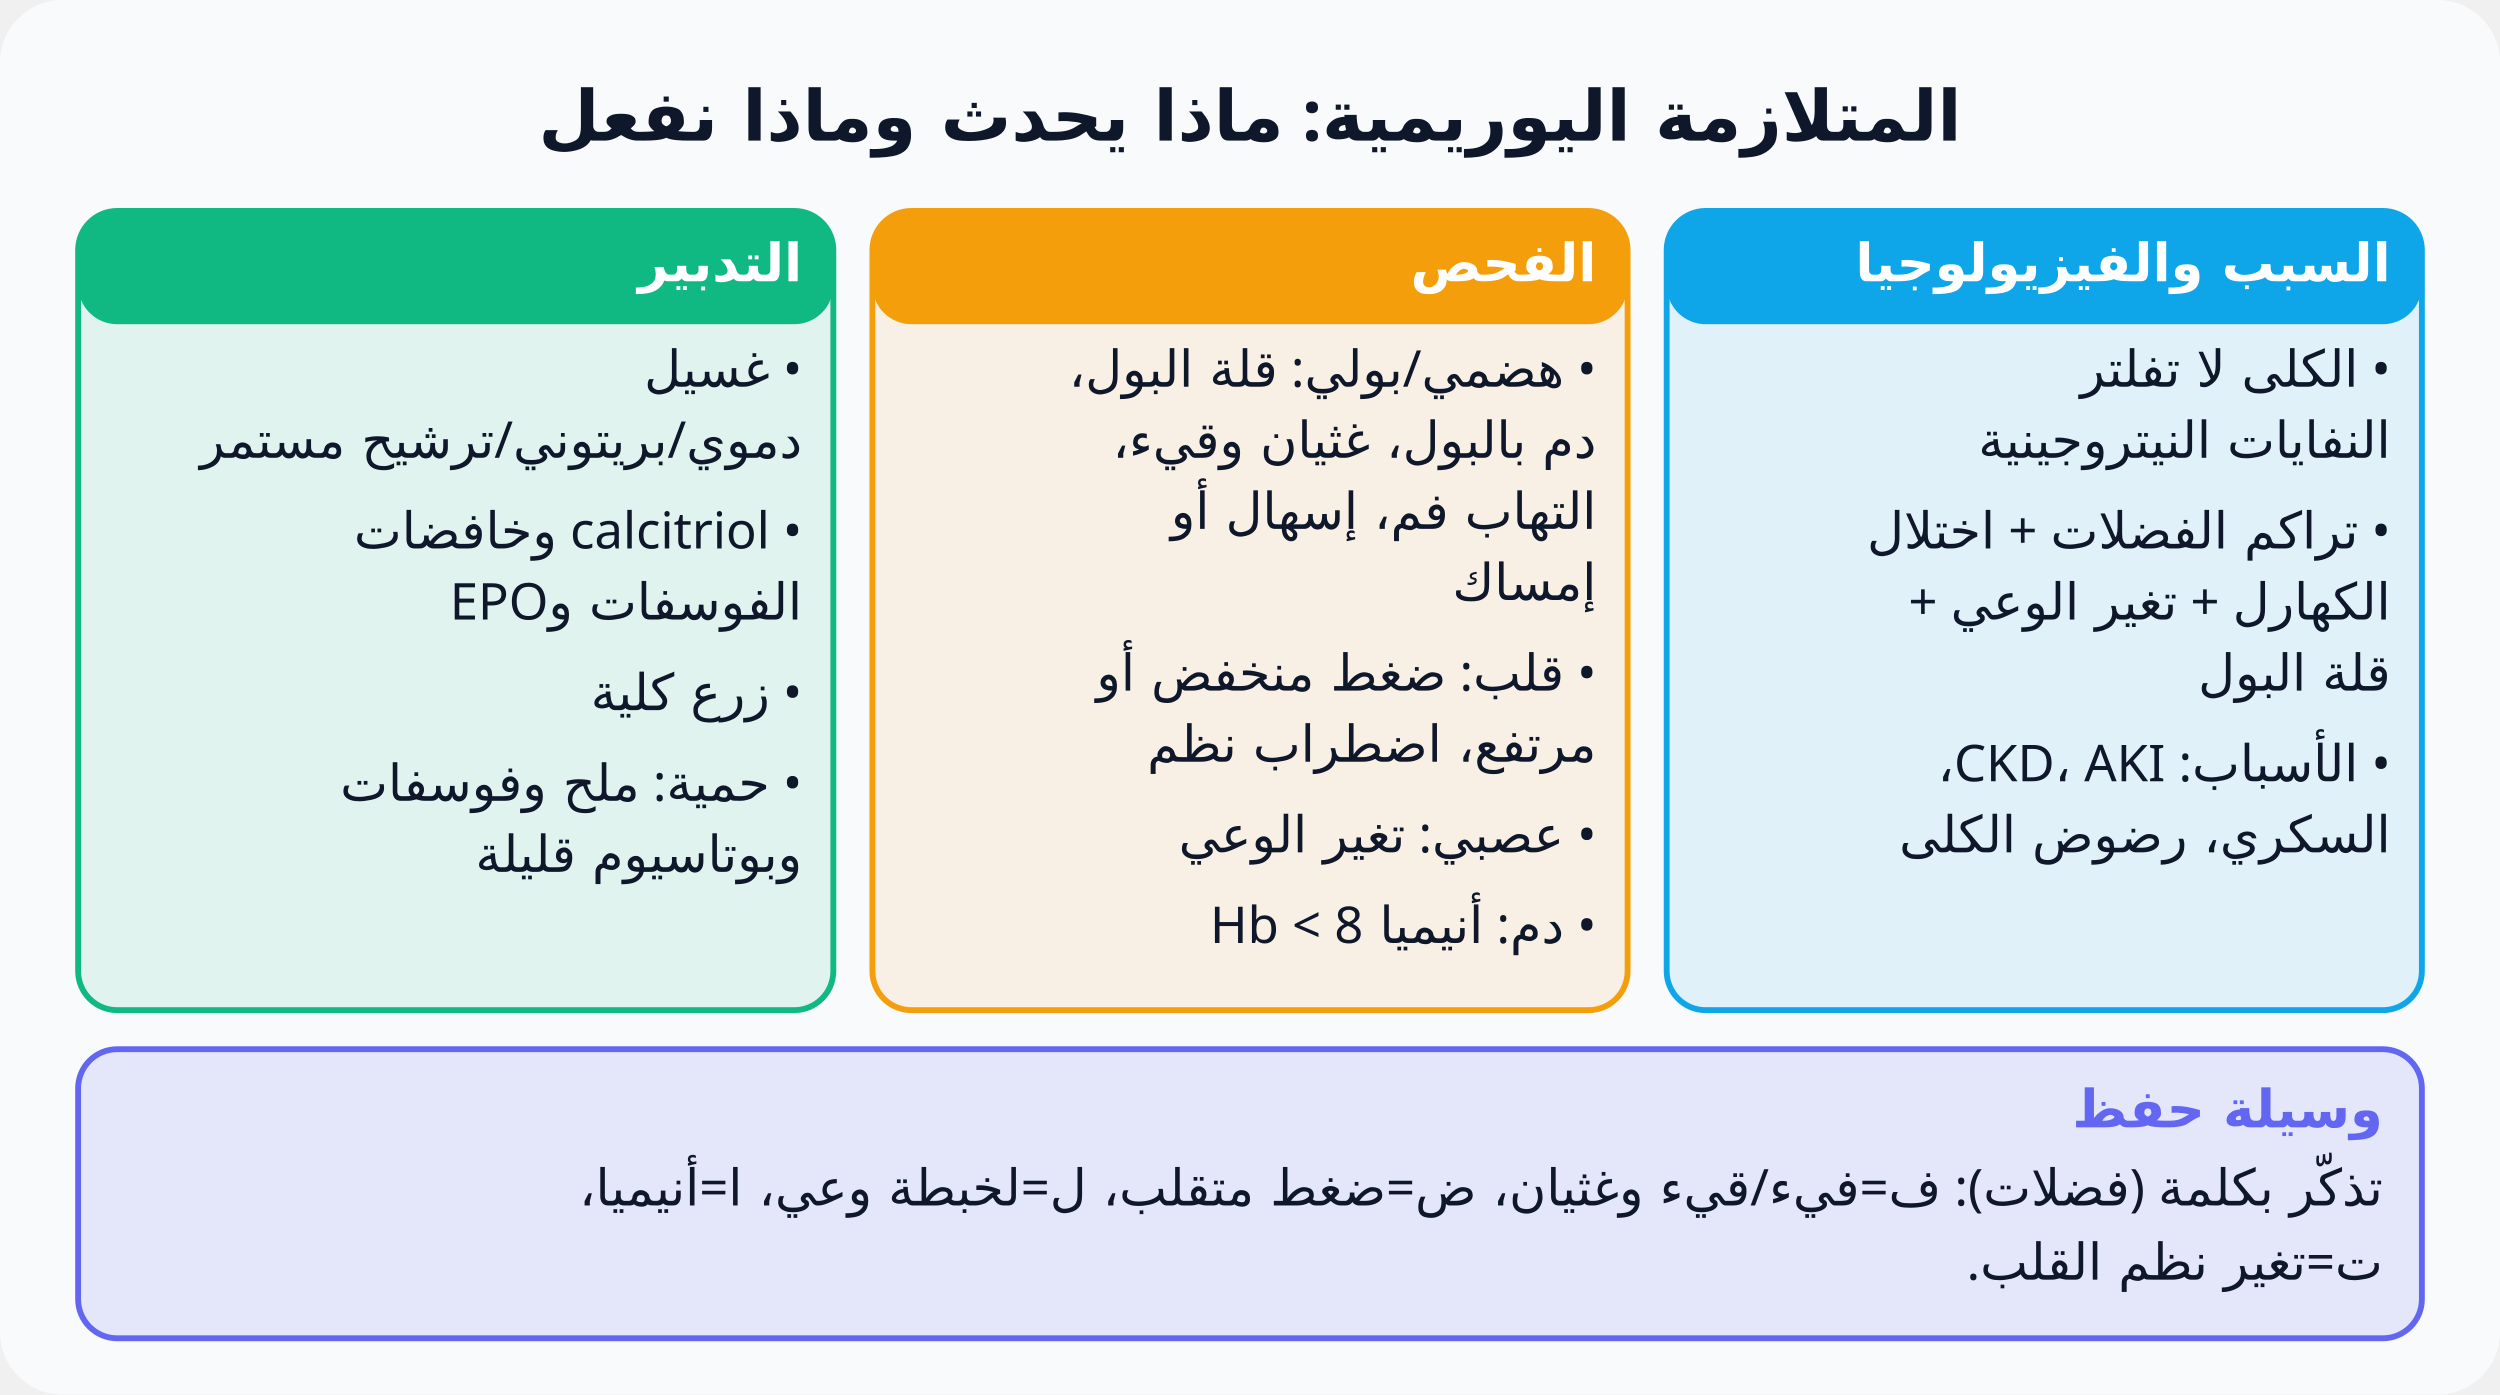
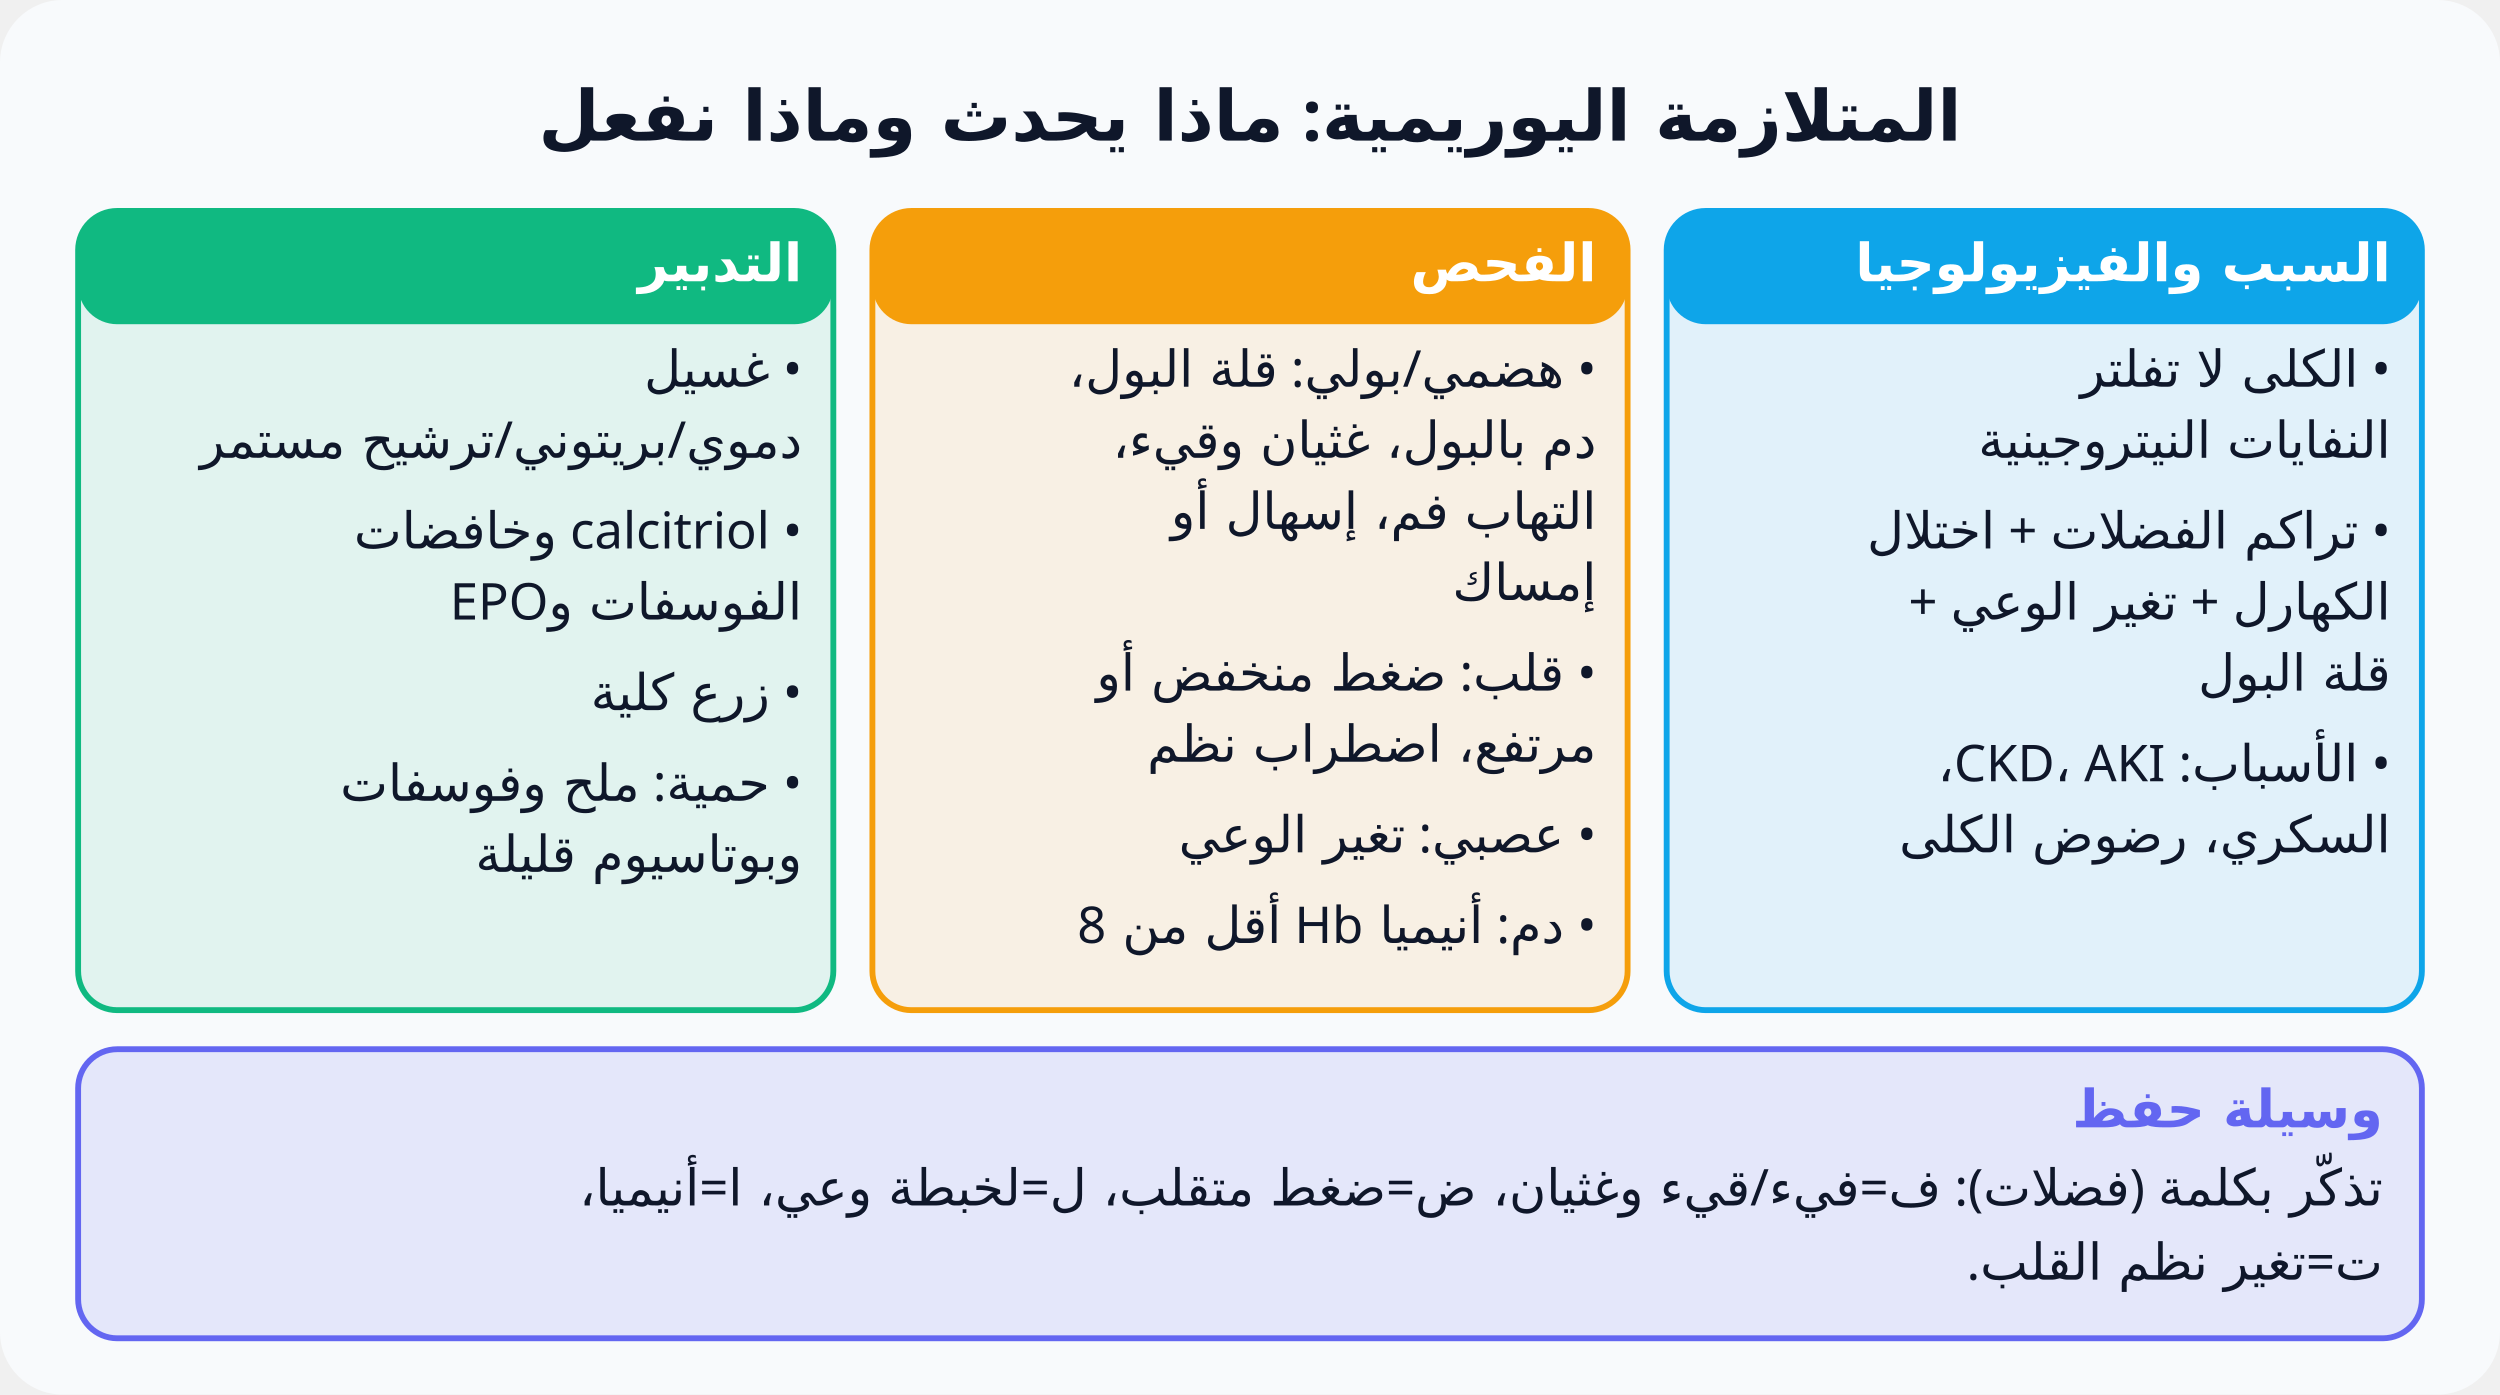
<svg xmlns="http://www.w3.org/2000/svg" viewBox="0 0 640 357" font-family="Cairo, Tahoma, sans-serif" direction="rtl">
  <rect width="640" height="357" rx="16" fill="#f8fafc" />
  <text x="320" y="36" text-anchor="middle" font-size="18" font-weight="800" fill="#0f172a">المتلازمة اليوريمية: ماذا يحدث وماذا نفعل</text>
  <rect x="426.667" y="54" width="193.333" height="204.6" rx="10" fill="#0ea5e9" fill-opacity="0.1" stroke="#0ea5e9" stroke-width="1.5" />
  <rect x="426.667" y="54" width="193.333" height="29" rx="10" fill="#0ea5e9" />
  <text x="612" y="72" text-anchor="start" font-size="13.5" font-weight="800" fill="#fff">السبب والفيزيولوجيا</text>
  <text x="612" y="99" text-anchor="start" font-size="13" fill="#0f172a">• الكلى لا تفلتر</text>
  <text x="612" y="117.2" text-anchor="start" font-size="13" fill="#0f172a">النفايات النيتروجينية</text>
  <text x="612" y="140.4" text-anchor="start" font-size="13" fill="#0f172a">• تراكم الفضلات + اختلال</text>
  <text x="612" y="158.6" text-anchor="start" font-size="13" fill="#0f172a">الكهارل + تغير الوعي +</text>
  <text x="612" y="176.8" text-anchor="start" font-size="13" fill="#0f172a">قلة البول</text>
  <text x="612" y="200" text-anchor="start" font-size="13" fill="#0f172a">• الأسباب: CKD، AKI،</text>
  <text x="612" y="218.2" text-anchor="start" font-size="13" fill="#0f172a">السكري، رضوض الكلى</text>
  <rect x="223.333" y="54" width="193.333" height="204.6" rx="10" fill="#f59e0b" fill-opacity="0.1" stroke="#f59e0b" stroke-width="1.5" />
  <rect x="223.333" y="54" width="193.333" height="29" rx="10" fill="#f59e0b" />
  <text x="408.667" y="72" text-anchor="start" font-size="13.5" font-weight="800" fill="#fff">الفحص</text>
  <text x="408.667" y="99" text-anchor="start" font-size="13" fill="#0f172a">• هضمي/بولي: قلة البول،</text>
  <text x="408.667" y="117.2" text-anchor="start" font-size="13" fill="#0f172a">دم بالبول، غثيان وقيء،</text>
  <text x="408.667" y="135.4" text-anchor="start" font-size="13" fill="#0f172a">التهاب فم، إسهال أو</text>
  <text x="408.667" y="153.6" text-anchor="start" font-size="13" fill="#0f172a">إمساك</text>
  <text x="408.667" y="176.8" text-anchor="start" font-size="13" fill="#0f172a">• قلب: ضغط منخفض أو</text>
  <text x="408.667" y="195" text-anchor="start" font-size="13" fill="#0f172a">مرتفع، اضطراب نظم</text>
  <text x="408.667" y="218.2" text-anchor="start" font-size="13" fill="#0f172a">• عصبي: تغير الوعي</text>
-   <text x="408.667" y="241.4" text-anchor="start" font-size="13" fill="#0f172a">• دم: أنيميا Hb &lt; 8</text>
+   <text x="408.667" y="241.4" text-anchor="start" font-size="13" fill="#0f172a">• دم: أنيميا Hb أقل من 8</text>
  <rect x="20" y="54" width="193.333" height="204.6" rx="10" fill="#10b981" fill-opacity="0.1" stroke="#10b981" stroke-width="1.5" />
  <rect x="20" y="54" width="193.333" height="29" rx="10" fill="#10b981" />
  <text x="205.333" y="72" text-anchor="start" font-size="13.5" font-weight="800" fill="#fff">التدبير</text>
  <text x="205.333" y="99" text-anchor="start" font-size="13" fill="#0f172a">• غسيل</text>
  <text x="205.333" y="117.2" text-anchor="start" font-size="13" fill="#0f172a">دموي/بريتوني/ترشيح مستمر</text>
  <text x="205.333" y="140.4" text-anchor="start" font-size="13" fill="#0f172a">• calcitriol وخافضات</text>
  <text x="205.333" y="158.6" text-anchor="start" font-size="13" fill="#0f172a">الفوسفات وEPO</text>
  <text x="205.333" y="181.8" text-anchor="start" font-size="13" fill="#0f172a">• زرع كلية</text>
  <text x="205.333" y="205" text-anchor="start" font-size="13" fill="#0f172a">• حمية: ملح وفوسفات</text>
  <text x="205.333" y="223.2" text-anchor="start" font-size="13" fill="#0f172a">وبوتاسيوم قليلة</text>
  <rect x="20" y="268.6" width="600" height="74" rx="10" fill="#6366f1" fill-opacity="0.13" stroke="#6366f1" stroke-width="1.5" />
  <text x="610" y="288.6" text-anchor="start" font-size="13.5" font-weight="800" fill="#6366f1">وسيلة حفظ</text>
  <text x="610" y="308.6" text-anchor="start" font-size="13" fill="#0f172a">تذكّر بكلمة (فضلات): ف=فيء/قيء وغثيان، ض=ضغط متقلب، ل=لخبطة وعي، ا=أنيميا،</text>
  <text x="610" y="327.6" text-anchor="start" font-size="13" fill="#0f172a">ت=تغير نظم القلب.</text>
</svg>
